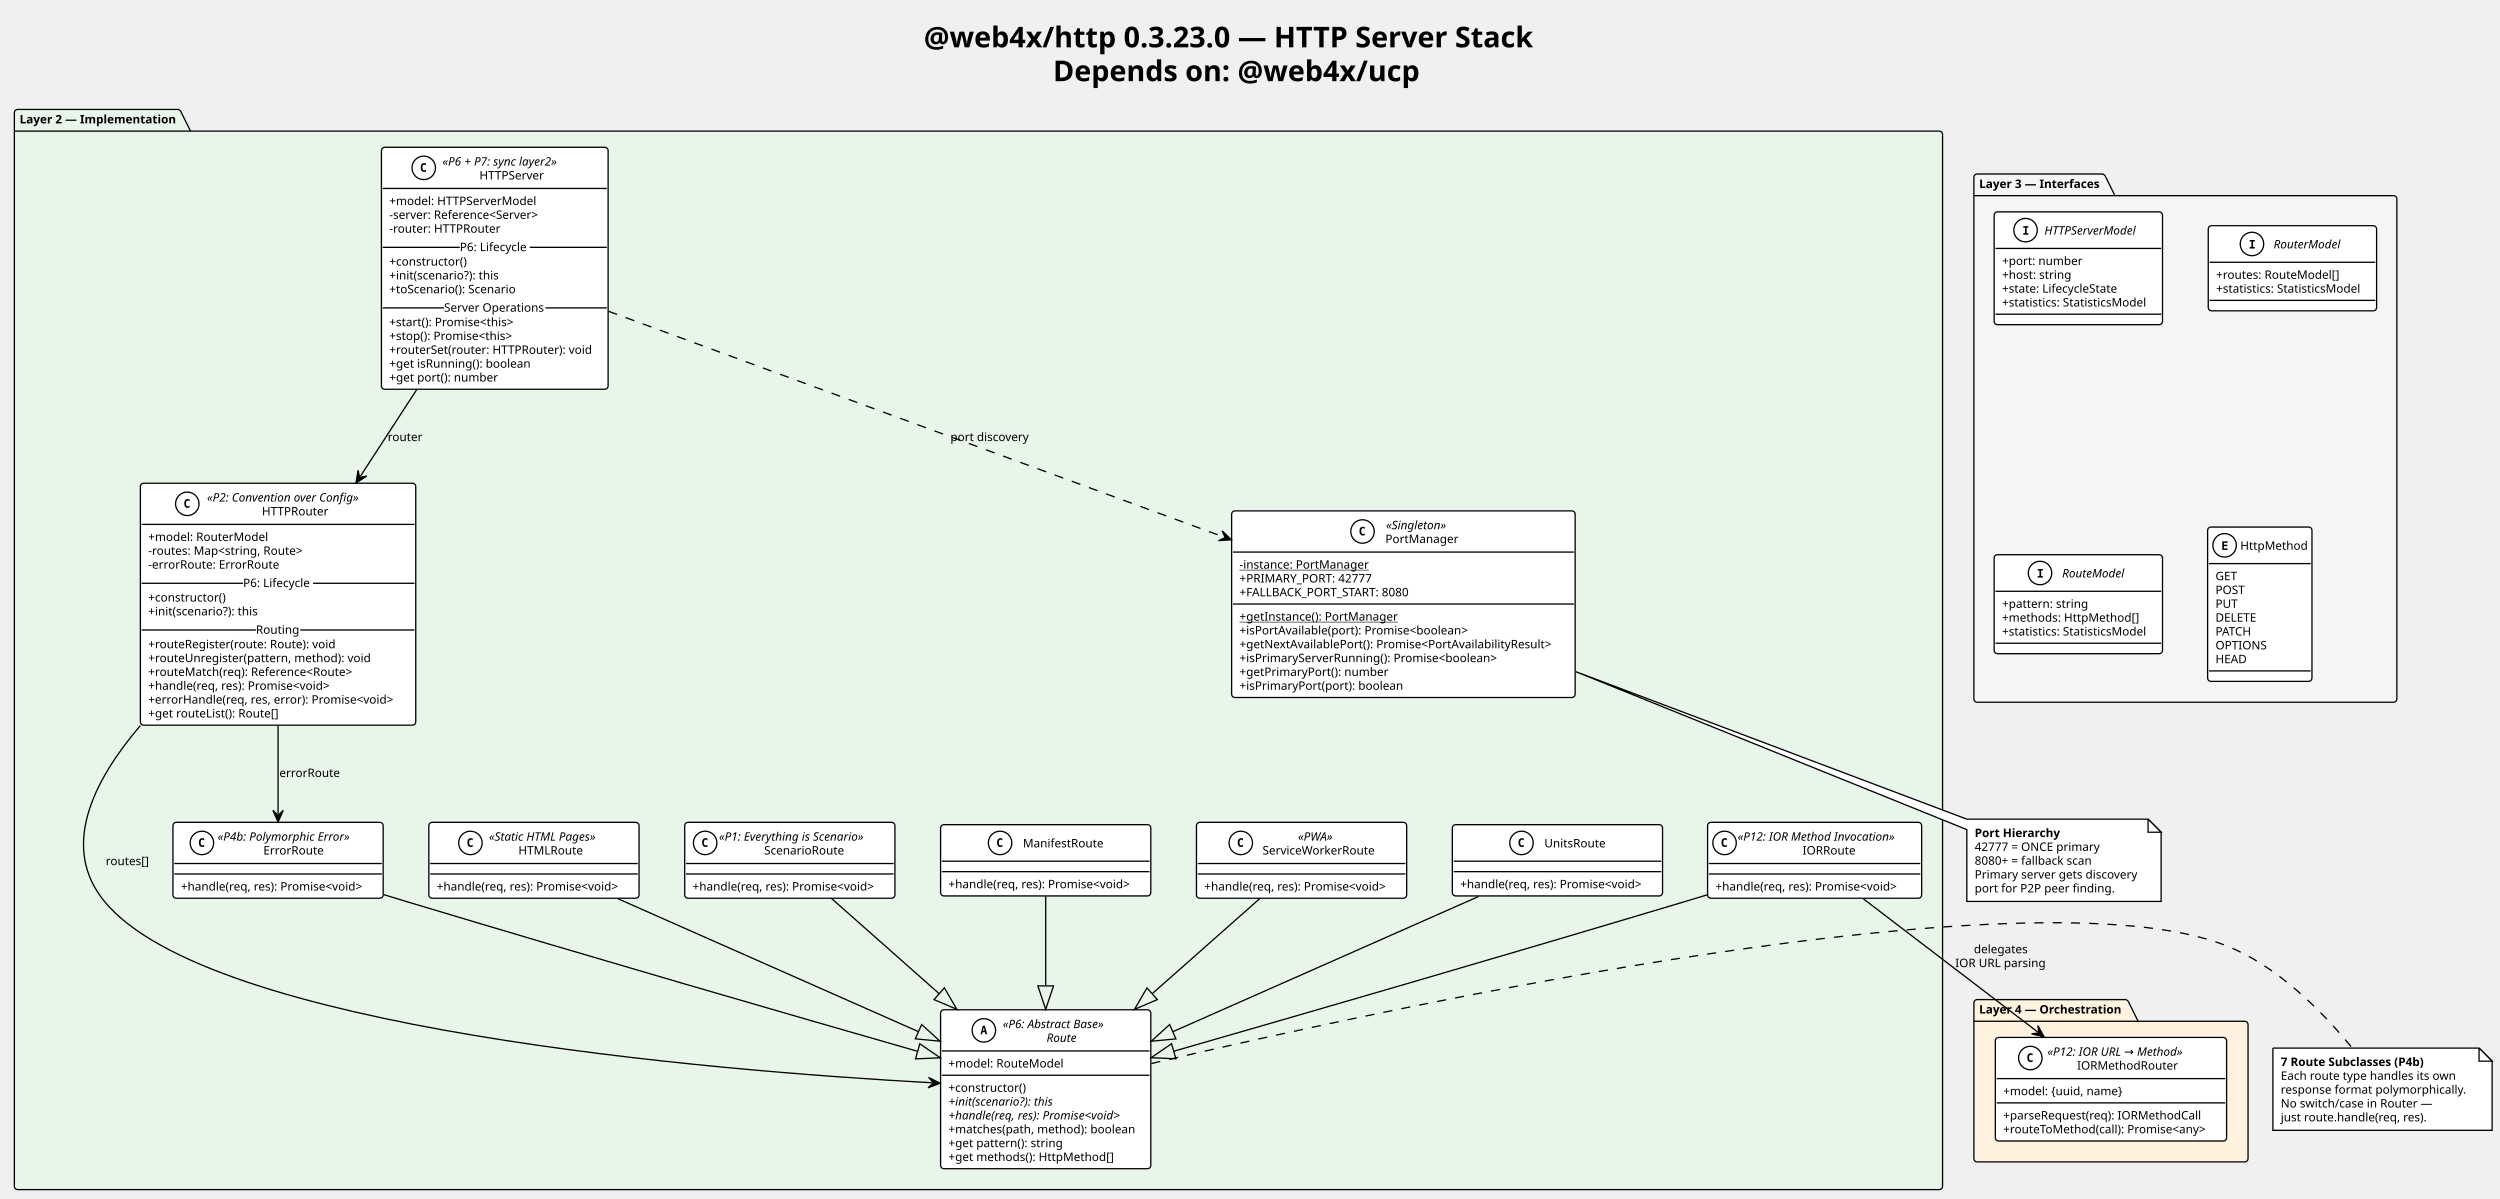
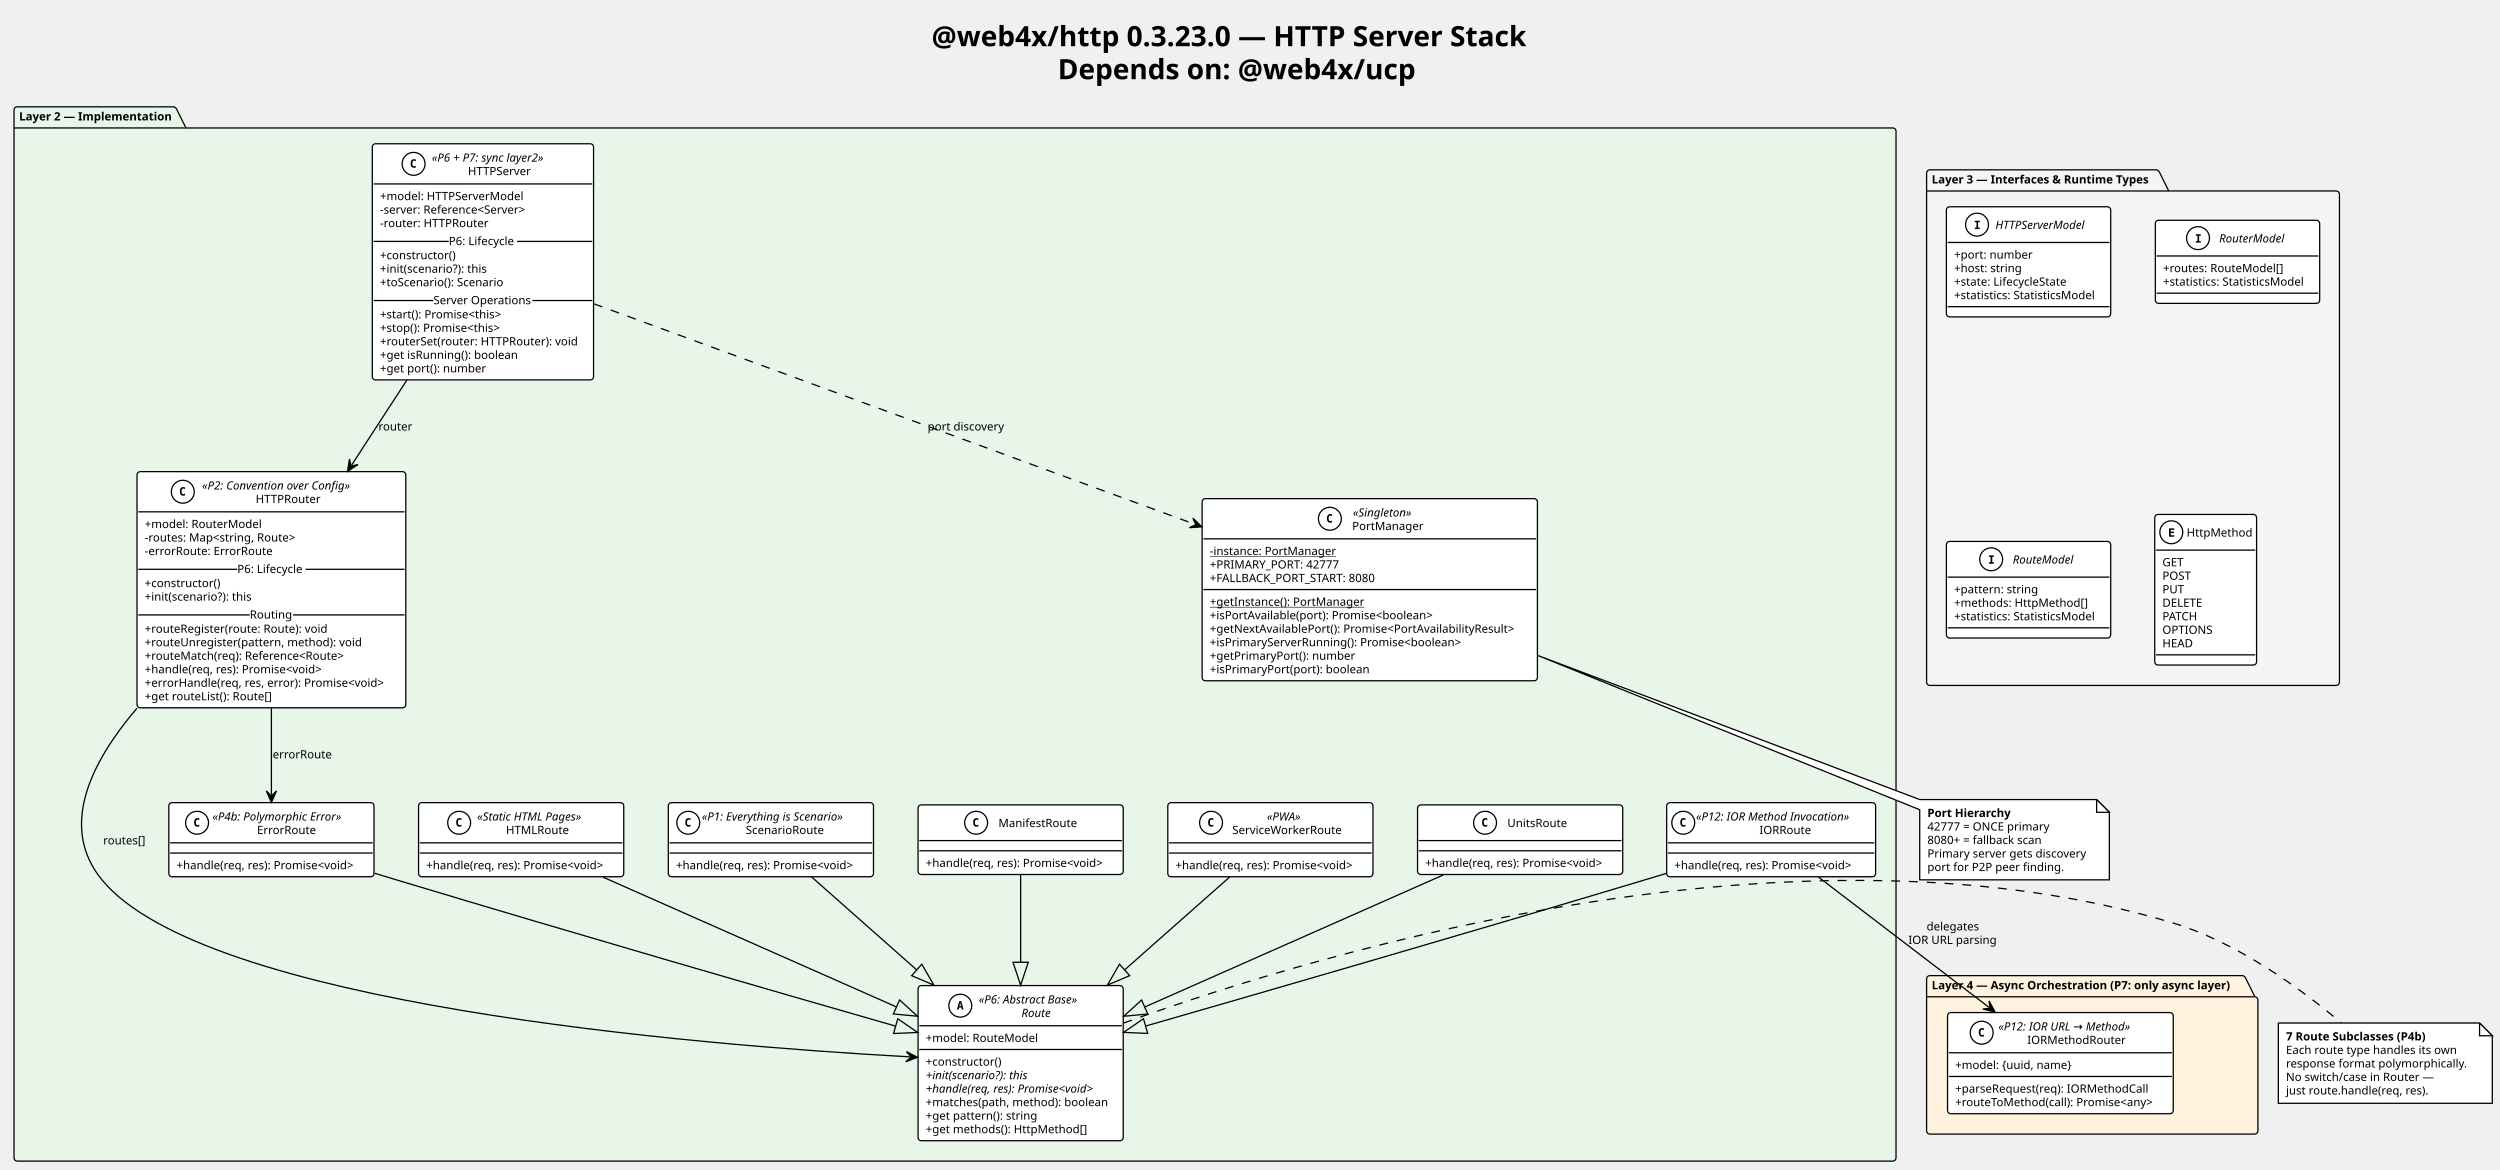
- <svg xmlns="http://www.w3.org/2000/svg" contentStyleType="text/css" data-diagram-type="CLASS" height="918px" preserveAspectRatio="none" style="width:1915px;height:918px;background:#FFFFFF;" version="1.1" viewBox="0 0 1915 918" width="1915px" zoomAndPan="magnify">
+ <svg xmlns="http://www.w3.org/2000/svg" contentStyleType="text/css" data-diagram-type="CLASS" height="918px" preserveAspectRatio="none" style="width:1962px;height:918px;background:#FFFFFF;" version="1.1" viewBox="0 0 1962 918" width="1962px" zoomAndPan="magnify">
  <defs />
  <g>
    <g class="title" data-source-line="7">
-       <text fill="#000000" font-family="'Segoe UI'" font-size="22" font-weight="bold" lengthAdjust="spacing" textLength="491.734" x="707.61" y="36.27">@web4x/http 0.3.23.0 — HTTP Server Stack</text>
-       <text fill="#000000" font-family="'Segoe UI'" font-size="22" font-weight="bold" lengthAdjust="spacing" textLength="293.724" x="806.615" y="62.18">Depends on: @web4x/ucp</text>
+       <text fill="#000000" font-family="'Segoe UI'" font-size="22" font-weight="bold" lengthAdjust="spacing" textLength="491.734" x="731.11" y="36.27">@web4x/http 0.3.23.0 — HTTP Server Stack</text>
+       <text fill="#000000" font-family="'Segoe UI'" font-size="22" font-weight="bold" lengthAdjust="spacing" textLength="293.724" x="830.115" y="62.18">Depends on: @web4x/ucp</text>
    </g>
    <g class="cluster" data-qualified-name="L3" data-source-line="9" id="ent0002">
-       <path d="M1514.5,133.29 L1610.554,133.29 A3.75,3.75 0 0 1 1613.054,135.79 L1620.054,149.89 L1833.5,149.89 A2.5,2.5 0 0 1 1836,152.39 L1836,535.42 A2.5,2.5 0 0 1 1833.5,537.92 L1514.5,537.92 A2.5,2.5 0 0 1 1512,535.42 L1512,135.79 A2.5,2.5 0 0 1 1514.5,133.29" fill="#F5F5F5" style="stroke:#000000;stroke-width:1;" />
-       <line style="stroke:#000000;stroke-width:1;" x1="1512" x2="1620.054" y1="149.89" y2="149.89" />
-       <text fill="#000000" font-family="'Segoe UI'" font-size="9" font-weight="bold" lengthAdjust="spacing" textLength="95.054" x="1516" y="143.992">Layer 3 — Interfaces</text>
+       <path d="M1514.5,133.29 L1692.543,133.29 A3.75,3.75 0 0 1 1695.043,135.79 L1702.043,149.89 L1833.5,149.89 A2.5,2.5 0 0 1 1836,152.39 L1836,535.42 A2.5,2.5 0 0 1 1833.5,537.92 L1514.5,537.92 A2.5,2.5 0 0 1 1512,535.42 L1512,135.79 A2.5,2.5 0 0 1 1514.5,133.29" fill="#F5F5F5" style="stroke:#000000;stroke-width:1;" />
+       <line style="stroke:#000000;stroke-width:1;" x1="1512" x2="1702.043" y1="149.89" y2="149.89" />
+       <text fill="#000000" font-family="'Segoe UI'" font-size="9" font-weight="bold" lengthAdjust="spacing" textLength="177.042" x="1516" y="143.992">Layer 3 — Interfaces &amp; Runtime Types</text>
    </g>
    <g class="cluster" data-qualified-name="L2" data-source-line="39" id="ent0007">
      <path d="M13.5,83.82 L136.431,83.82 A3.75,3.75 0 0 1 138.931,86.32 L145.931,100.42 L1485.5,100.42 A2.5,2.5 0 0 1 1488,102.92 L1488,908.72 A2.5,2.5 0 0 1 1485.5,911.22 L13.5,911.22 A2.5,2.5 0 0 1 11,908.72 L11,86.32 A2.5,2.5 0 0 1 13.5,83.82" fill="#E8F5E9" style="stroke:#000000;stroke-width:1;" />
      <line style="stroke:#000000;stroke-width:1;" x1="11" x2="145.931" y1="100.42" y2="100.42" />
      <text fill="#000000" font-family="'Segoe UI'" font-size="9" font-weight="bold" lengthAdjust="spacing" textLength="121.931" x="15" y="94.522">Layer 2 — Implementation</text>
    </g>
    <g class="cluster" data-qualified-name="L4" data-source-line="137" id="ent0030">
-       <path d="M1514.5,765.68 L1628.299,765.68 A3.75,3.75 0 0 1 1630.799,768.18 L1637.799,782.28 L1719.5,782.28 A2.5,2.5 0 0 1 1722,784.78 L1722,887.52 A2.5,2.5 0 0 1 1719.5,890.02 L1514.5,890.02 A2.5,2.5 0 0 1 1512,887.52 L1512,768.18 A2.5,2.5 0 0 1 1514.5,765.68" fill="#FFF3E0" style="stroke:#000000;stroke-width:1;" />
-       <line style="stroke:#000000;stroke-width:1;" x1="1512" x2="1637.799" y1="782.28" y2="782.28" />
-       <text fill="#000000" font-family="'Segoe UI'" font-size="9" font-weight="bold" lengthAdjust="spacing" textLength="112.799" x="1516" y="776.381">Layer 4 — Orchestration</text>
+       <path d="M1514.5,765.68 L1760.135,765.68 A3.75,3.75 0 0 1 1762.635,768.18 L1769.635,782.28 L1769.5,782.28 A2.5,2.5 0 0 1 1772,784.78 L1772,887.52 A2.5,2.5 0 0 1 1769.5,890.02 L1514.5,890.02 A2.5,2.5 0 0 1 1512,887.52 L1512,768.18 A2.5,2.5 0 0 1 1514.5,765.68" fill="#FFF3E0" style="stroke:#000000;stroke-width:1;" />
+       <line style="stroke:#000000;stroke-width:1;" x1="1512" x2="1769.635" y1="782.28" y2="782.28" />
+       <text fill="#000000" font-family="'Segoe UI'" font-size="9" font-weight="bold" lengthAdjust="spacing" textLength="244.635" x="1516" y="776.381">Layer 4 — Async Orchestration (P7: only async layer)</text>
    </g>
    <g class="entity" data-qualified-name="L3.IHSM" data-source-line="10" id="ent0003">
      <rect fill="#FFFFFF" height="86.398" rx="2.5" ry="2.5" style="stroke:#000000;stroke-width:1;" width="128.96" x="1527.52" y="162.29" />
      <ellipse cx="1551.559" cy="176.29" fill="#FFFFFF" rx="9" ry="9" style="stroke:#000000;stroke-width:1;" />
      <path d="M1549.815,174.372 L1549.815,173.229 L1553.721,173.229 L1553.721,174.372 L1552.416,174.372 L1552.416,178.648 L1553.721,178.648 L1553.721,179.79 L1549.815,179.79 L1549.815,178.648 L1551.12,178.648 L1551.12,174.372 Z " fill="#000000" />
      <text fill="#000000" font-family="'Segoe UI'" font-size="9" font-style="italic" lengthAdjust="spacing" textLength="76.43" x="1566.012" y="179.692">HTTPServerModel</text>
      <line style="stroke:#000000;stroke-width:1;" x1="1528.52" x2="1655.48" y1="190.29" y2="190.29" />
      <text fill="#000000" font-family="'Segoe UI'" font-size="9" lengthAdjust="spacing" textLength="65.026" x="1533.52" y="202.992">+port: number</text>
      <text fill="#000000" font-family="'Segoe UI'" font-size="9" lengthAdjust="spacing" textLength="57.353" x="1533.52" y="213.591">+host: string</text>
      <text fill="#000000" font-family="'Segoe UI'" font-size="9" lengthAdjust="spacing" textLength="92.98" x="1533.52" y="224.191">+state: LifecycleState</text>
      <text fill="#000000" font-family="'Segoe UI'" font-size="9" lengthAdjust="spacing" textLength="116.96" x="1533.52" y="234.79">+statistics: StatisticsModel</text>
      <line style="stroke:#000000;stroke-width:1;" x1="1528.52" x2="1655.48" y1="240.689" y2="240.689" />
    </g>
    <g class="entity" data-qualified-name="L3.IRM" data-source-line="17" id="ent0004">
      <rect fill="#FFFFFF" height="65.199" rx="2.5" ry="2.5" style="stroke:#000000;stroke-width:1;" width="128.96" x="1691.52" y="172.89" />
      <ellipse cx="1725.009" cy="186.89" fill="#FFFFFF" rx="9" ry="9" style="stroke:#000000;stroke-width:1;" />
      <path d="M1723.265,184.972 L1723.265,183.829 L1727.172,183.829 L1727.172,184.972 L1725.867,184.972 L1725.867,189.248 L1727.172,189.248 L1727.172,190.39 L1723.265,190.39 L1723.265,189.248 L1724.571,189.248 L1724.571,184.972 Z " fill="#000000" />
      <text fill="#000000" font-family="'Segoe UI'" font-size="9" font-style="italic" lengthAdjust="spacing" textLength="55.428" x="1741.563" y="190.292">RouterModel</text>
      <line style="stroke:#000000;stroke-width:1;" x1="1692.52" x2="1819.48" y1="200.89" y2="200.89" />
      <text fill="#000000" font-family="'Segoe UI'" font-size="9" lengthAdjust="spacing" textLength="98.213" x="1697.52" y="213.591">+routes: RouteModel[]</text>
      <text fill="#000000" font-family="'Segoe UI'" font-size="9" lengthAdjust="spacing" textLength="116.96" x="1697.52" y="224.191">+statistics: StatisticsModel</text>
      <line style="stroke:#000000;stroke-width:1;" x1="1692.52" x2="1819.48" y1="230.089" y2="230.089" />
    </g>
    <g class="entity" data-qualified-name="L3.IRoM" data-source-line="22" id="ent0005">
      <rect fill="#FFFFFF" height="75.799" rx="2.5" ry="2.5" style="stroke:#000000;stroke-width:1;" width="128.96" x="1527.52" y="424.92" />
      <ellipse cx="1562.667" cy="438.92" fill="#FFFFFF" rx="9" ry="9" style="stroke:#000000;stroke-width:1;" />
      <path d="M1560.922,437.002 L1560.922,435.859 L1564.829,435.859 L1564.829,437.002 L1563.524,437.002 L1563.524,441.278 L1564.829,441.278 L1564.829,442.42 L1560.922,442.42 L1560.922,441.278 L1562.228,441.278 L1562.228,437.002 Z " fill="#000000" />
      <text fill="#000000" font-family="'Segoe UI'" font-size="9" font-style="italic" lengthAdjust="spacing" textLength="51.746" x="1579.588" y="442.322">RouteModel</text>
      <line style="stroke:#000000;stroke-width:1;" x1="1528.52" x2="1655.48" y1="452.92" y2="452.92" />
      <text fill="#000000" font-family="'Segoe UI'" font-size="9" lengthAdjust="spacing" textLength="69.935" x="1533.52" y="465.622">+pattern: string</text>
      <text fill="#000000" font-family="'Segoe UI'" font-size="9" lengthAdjust="spacing" textLength="108.773" x="1533.52" y="476.221">+methods: HttpMethod[]</text>
      <text fill="#000000" font-family="'Segoe UI'" font-size="9" lengthAdjust="spacing" textLength="116.96" x="1533.52" y="486.821">+statistics: StatisticsModel</text>
      <line style="stroke:#000000;stroke-width:1;" x1="1528.52" x2="1655.48" y1="492.719" y2="492.719" />
    </g>
    <g class="entity" data-qualified-name="L3.HM" data-source-line="28" id="ent0006">
      <rect fill="#FFFFFF" height="118.197" rx="2.5" ry="2.5" style="stroke:#000000;stroke-width:1;" width="79.921" x="1691.04" y="403.72" />
      <ellipse cx="1704.04" cy="417.72" fill="#FFFFFF" rx="9" ry="9" style="stroke:#000000;stroke-width:1;" />
      <path d="M1706.365,421.22 L1702.278,421.22 L1702.278,414.659 L1706.365,414.659 L1706.365,415.802 L1703.575,415.802 L1703.575,417.217 L1706.101,417.217 L1706.101,418.36 L1703.575,418.36 L1703.575,420.078 L1706.365,420.078 Z " fill="#000000" />
      <text fill="#000000" font-family="'Segoe UI'" font-size="9" lengthAdjust="spacing" textLength="51.921" x="1716.04" y="421.122">HttpMethod</text>
      <line style="stroke:#000000;stroke-width:1;" x1="1692.04" x2="1769.961" y1="431.72" y2="431.72" />
      <text fill="#000000" font-family="'Segoe UI'" font-size="9" lengthAdjust="spacing" textLength="17.073" x="1697.04" y="444.421">GET</text>
      <text fill="#000000" font-family="'Segoe UI'" font-size="9" lengthAdjust="spacing" textLength="22.504" x="1697.04" y="455.021">POST</text>
      <text fill="#000000" font-family="'Segoe UI'" font-size="9" lengthAdjust="spacing" textLength="16.901" x="1697.04" y="465.621">PUT</text>
      <text fill="#000000" font-family="'Segoe UI'" font-size="9" lengthAdjust="spacing" textLength="31.865" x="1697.04" y="476.22">DELETE</text>
      <text fill="#000000" font-family="'Segoe UI'" font-size="9" lengthAdjust="spacing" textLength="29.716" x="1697.04" y="486.82">PATCH</text>
      <text fill="#000000" font-family="'Segoe UI'" font-size="9" lengthAdjust="spacing" textLength="38.738" x="1697.04" y="497.42">OPTIONS</text>
      <text fill="#000000" font-family="'Segoe UI'" font-size="9" lengthAdjust="spacing" textLength="24.442" x="1697.04" y="508.019">HEAD</text>
      <line style="stroke:#000000;stroke-width:1;" x1="1692.04" x2="1769.961" y1="513.918" y2="513.918" />
    </g>
    <g class="entity" data-qualified-name="L2.HS" data-source-line="41" id="ent0008">
      <rect fill="#FFFFFF" height="185.333" rx="2.5" ry="2.5" style="stroke:#000000;stroke-width:1;" width="173.635" x="292.18" y="112.82" />
      <ellipse cx="324.584" cy="128.589" fill="#FFFFFF" rx="9" ry="9" style="stroke:#000000;stroke-width:1;" />
      <path d="M326.335,131.4 Q326.027,131.558 325.689,131.637 Q325.35,131.717 324.977,131.717 Q323.65,131.717 322.951,130.842 Q322.252,129.968 322.252,128.315 Q322.252,126.658 322.951,125.784 Q323.65,124.909 324.977,124.909 Q325.35,124.909 325.693,124.989 Q326.036,125.068 326.335,125.226 L326.335,126.667 Q326.001,126.36 325.687,126.217 Q325.372,126.074 325.038,126.074 Q324.327,126.074 323.964,126.639 Q323.601,127.203 323.601,128.315 Q323.601,129.423 323.964,129.987 Q324.327,130.552 325.038,130.552 Q325.372,130.552 325.687,130.409 Q326.001,130.266 326.335,129.959 Z " fill="#000000" />
      <text fill="#000000" font-family="Verdana" font-size="9" font-style="italic" lengthAdjust="spacing" textLength="106.515" x="338.896" y="126.869">«P6 + P7: sync layer2»</text>
      <text fill="#000000" font-family="'Segoe UI'" font-size="9" lengthAdjust="spacing" textLength="49.869" x="367.219" y="137.459">HTTPServer</text>
      <line style="stroke:#000000;stroke-width:1;" x1="293.18" x2="464.815" y1="144.358" y2="144.358" />
      <text fill="#000000" font-family="'Segoe UI'" font-size="9" lengthAdjust="spacing" textLength="116.49" x="298.18" y="157.059">+model: HTTPServerModel</text>
      <text fill="#000000" font-family="'Segoe UI'" font-size="9" lengthAdjust="spacing" textLength="121.685" x="298.18" y="167.659">-server: Reference&lt;Server&gt;</text>
      <text fill="#000000" font-family="'Segoe UI'" font-size="9" lengthAdjust="spacing" textLength="89.6" x="298.18" y="178.258">-router: HTTPRouter</text>
      <text fill="#000000" font-family="'Segoe UI'" font-size="9" lengthAdjust="spacing" textLength="63.141" x="298.18" y="203.458">+constructor()</text>
      <text fill="#000000" font-family="'Segoe UI'" font-size="9" lengthAdjust="spacing" textLength="89.376" x="298.18" y="214.057">+init(scenario?): this</text>
      <text fill="#000000" font-family="'Segoe UI'" font-size="9" lengthAdjust="spacing" textLength="101.276" x="298.18" y="224.657">+toScenario(): Scenario</text>
      <line style="stroke:#000000;stroke-width:1;" x1="293.18" x2="352.187" y1="189.457" y2="189.457" />
      <text fill="#000000" font-family="'Segoe UI'" font-size="9" lengthAdjust="spacing" textLength="53.622" x="352.187" y="192.358">P6: Lifecycle</text>
      <line style="stroke:#000000;stroke-width:1;" x1="405.809" x2="464.815" y1="189.457" y2="189.457" />
      <text fill="#000000" font-family="'Segoe UI'" font-size="9" lengthAdjust="spacing" textLength="103.918" x="298.18" y="249.856">+start(): Promise&lt;this&gt;</text>
      <text fill="#000000" font-family="'Segoe UI'" font-size="9" lengthAdjust="spacing" textLength="103.091" x="298.18" y="260.456">+stop(): Promise&lt;this&gt;</text>
      <text fill="#000000" font-family="'Segoe UI'" font-size="9" lengthAdjust="spacing" textLength="161.635" x="298.18" y="271.055">+routerSet(router: HTTPRouter): void</text>
      <text fill="#000000" font-family="'Segoe UI'" font-size="9" lengthAdjust="spacing" textLength="113.871" x="298.18" y="281.655">+get isRunning(): boolean</text>
      <text fill="#000000" font-family="'Segoe UI'" font-size="9" lengthAdjust="spacing" textLength="87.719" x="298.18" y="292.254">+get port(): number</text>
      <line style="stroke:#000000;stroke-width:1;" x1="293.18" x2="340.128" y1="235.855" y2="235.855" />
      <text fill="#000000" font-family="'Segoe UI'" font-size="9" lengthAdjust="spacing" textLength="77.739" x="340.128" y="238.756">Server Operations</text>
      <line style="stroke:#000000;stroke-width:1;" x1="417.867" x2="464.815" y1="235.855" y2="235.855" />
    </g>
    <g class="entity" data-qualified-name="L2.HR" data-source-line="57" id="ent0009">
      <rect fill="#FFFFFF" height="185.333" rx="2.5" ry="2.5" style="stroke:#000000;stroke-width:1;" width="210.923" x="107.54" y="370.15" />
      <ellipse cx="143.468" cy="385.919" fill="#FFFFFF" rx="9" ry="9" style="stroke:#000000;stroke-width:1;" />
      <path d="M145.219,388.73 Q144.911,388.888 144.573,388.967 Q144.234,389.047 143.861,389.047 Q142.534,389.047 141.835,388.172 Q141.136,387.298 141.136,385.645 Q141.136,383.988 141.835,383.114 Q142.534,382.239 143.861,382.239 Q144.234,382.239 144.577,382.318 Q144.92,382.398 145.219,382.556 L145.219,383.997 Q144.885,383.69 144.571,383.547 Q144.256,383.404 143.922,383.404 Q143.21,383.404 142.848,383.969 Q142.485,384.533 142.485,385.645 Q142.485,386.753 142.848,387.317 Q143.21,387.882 143.922,387.882 Q144.256,387.882 144.571,387.739 Q144.885,387.596 145.219,387.289 Z " fill="#000000" />
      <text fill="#000000" font-family="Verdana" font-size="9" font-style="italic" lengthAdjust="spacing" textLength="135.971" x="158.563" y="384.199">«P2: Convention over Config»</text>
      <text fill="#000000" font-family="'Segoe UI'" font-size="9" lengthAdjust="spacing" textLength="51.838" x="200.63" y="394.789">HTTPRouter</text>
      <line style="stroke:#000000;stroke-width:1;" x1="108.54" x2="317.463" y1="401.688" y2="401.688" />
      <text fill="#000000" font-family="'Segoe UI'" font-size="9" lengthAdjust="spacing" textLength="95.489" x="113.54" y="414.389">+model: RouterModel</text>
      <text fill="#000000" font-family="'Segoe UI'" font-size="9" lengthAdjust="spacing" textLength="127.679" x="113.54" y="424.989">-routes: Map&lt;string, Route&gt;</text>
      <text fill="#000000" font-family="'Segoe UI'" font-size="9" lengthAdjust="spacing" textLength="104.317" x="113.54" y="435.588">-errorRoute: ErrorRoute</text>
      <text fill="#000000" font-family="'Segoe UI'" font-size="9" lengthAdjust="spacing" textLength="63.141" x="113.54" y="460.788">+constructor()</text>
      <text fill="#000000" font-family="'Segoe UI'" font-size="9" lengthAdjust="spacing" textLength="89.376" x="113.54" y="471.387">+init(scenario?): this</text>
      <line style="stroke:#000000;stroke-width:1;" x1="108.54" x2="186.19" y1="446.786" y2="446.786" />
      <text fill="#000000" font-family="'Segoe UI'" font-size="9" lengthAdjust="spacing" textLength="53.622" x="186.19" y="449.688">P6: Lifecycle</text>
      <line style="stroke:#000000;stroke-width:1;" x1="239.812" x2="317.463" y1="446.786" y2="446.786" />
      <text fill="#000000" font-family="'Segoe UI'" font-size="9" lengthAdjust="spacing" textLength="149.959" x="113.54" y="496.586">+routeRegister(route: Route): void</text>
      <text fill="#000000" font-family="'Segoe UI'" font-size="9" lengthAdjust="spacing" textLength="176.621" x="113.54" y="507.186">+routeUnregister(pattern, method): void</text>
      <text fill="#000000" font-family="'Segoe UI'" font-size="9" lengthAdjust="spacing" textLength="164.953" x="113.54" y="517.786">+routeMatch(req): Reference&lt;Route&gt;</text>
      <text fill="#000000" font-family="'Segoe UI'" font-size="9" lengthAdjust="spacing" textLength="149.019" x="113.54" y="528.385">+handle(req, res): Promise&lt;void&gt;</text>
      <text fill="#000000" font-family="'Segoe UI'" font-size="9" lengthAdjust="spacing" textLength="198.923" x="113.54" y="538.985">+errorHandle(req, res, error): Promise&lt;void&gt;</text>
      <text fill="#000000" font-family="'Segoe UI'" font-size="9" lengthAdjust="spacing" textLength="105.113" x="113.54" y="549.584">+get routeList(): Route[]</text>
      <line style="stroke:#000000;stroke-width:1;" x1="108.54" x2="196.017" y1="482.585" y2="482.585" />
      <text fill="#000000" font-family="'Segoe UI'" font-size="9" lengthAdjust="spacing" textLength="33.97" x="196.017" y="485.487">Routing</text>
      <line style="stroke:#000000;stroke-width:1;" x1="229.986" x2="317.463" y1="482.585" y2="482.585" />
    </g>
    <g class="entity" data-qualified-name="L2.R" data-source-line="73" id="ent0010">
      <rect fill="#FFFFFF" height="121.735" rx="2.5" ry="2.5" style="stroke:#000000;stroke-width:1;" width="161.019" x="720.49" y="773.49" />
      <ellipse cx="753.632" cy="789.259" fill="#FFFFFF" rx="9" ry="9" style="stroke:#000000;stroke-width:1;" />
      <path d="M753.589,786.885 L752.978,789.57 L754.204,789.57 Z M752.798,785.698 L754.384,785.698 L756.155,792.259 L754.859,792.259 L754.455,790.638 L752.719,790.638 L752.323,792.259 L751.027,792.259 Z " fill="#000000" />
      <text fill="#000000" font-family="Verdana" font-size="9" font-style="italic" lengthAdjust="spacing" textLength="92.259" x="768.108" y="787.539">«P6: Abstract Base»</text>
      <text fill="#000000" font-family="'Segoe UI'" font-size="9" font-style="italic" lengthAdjust="spacing" textLength="25.185" x="801.645" y="798.13">Route</text>
      <line style="stroke:#000000;stroke-width:1;" x1="721.49" x2="880.509" y1="805.028" y2="805.028" />
      <text fill="#000000" font-family="'Segoe UI'" font-size="9" lengthAdjust="spacing" textLength="91.806" x="726.49" y="817.729">+model: RouteModel</text>
      <line style="stroke:#000000;stroke-width:1;" x1="721.49" x2="880.509" y1="823.628" y2="823.628" />
      <text fill="#000000" font-family="'Segoe UI'" font-size="9" lengthAdjust="spacing" textLength="63.141" x="726.49" y="836.329">+constructor()</text>
      <text fill="#000000" font-family="'Segoe UI'" font-size="9" font-style="italic" lengthAdjust="spacing" textLength="89.376" x="726.49" y="846.928">+init(scenario?): this</text>
      <text fill="#000000" font-family="'Segoe UI'" font-size="9" font-style="italic" lengthAdjust="spacing" textLength="149.019" x="726.49" y="857.528">+handle(req, res): Promise&lt;void&gt;</text>
      <text fill="#000000" font-family="'Segoe UI'" font-size="9" lengthAdjust="spacing" textLength="148.975" x="726.49" y="868.128">+matches(path, method): boolean</text>
      <text fill="#000000" font-family="'Segoe UI'" font-size="9" lengthAdjust="spacing" textLength="92.628" x="726.49" y="878.727">+get pattern(): string</text>
      <text fill="#000000" font-family="'Segoe UI'" font-size="9" lengthAdjust="spacing" textLength="131.467" x="726.49" y="889.327">+get methods(): HttpMethod[]</text>
    </g>
    <g class="entity" data-qualified-name="L2.ER" data-source-line="83" id="ent0011">
      <rect fill="#FFFFFF" height="58.137" rx="2.5" ry="2.5" style="stroke:#000000;stroke-width:1;" width="161.019" x="132.49" y="629.92" />
      <ellipse cx="154.657" cy="645.689" fill="#FFFFFF" rx="9" ry="9" style="stroke:#000000;stroke-width:1;" />
      <path d="M156.407,648.5 Q156.099,648.658 155.761,648.737 Q155.423,648.817 155.049,648.817 Q153.722,648.817 153.023,647.942 Q152.325,647.067 152.325,645.415 Q152.325,643.758 153.023,642.884 Q153.722,642.009 155.049,642.009 Q155.423,642.009 155.765,642.088 Q156.108,642.168 156.407,642.326 L156.407,643.767 Q156.073,643.46 155.759,643.317 Q155.445,643.174 155.111,643.174 Q154.399,643.174 154.036,643.739 Q153.674,644.303 153.674,645.415 Q153.674,646.523 154.036,647.087 Q154.399,647.652 155.111,647.652 Q155.445,647.652 155.759,647.509 Q156.073,647.366 156.407,647.059 Z " fill="#000000" />
      <text fill="#000000" font-family="Verdana" font-size="9" font-style="italic" lengthAdjust="spacing" textLength="116.648" x="166.694" y="643.969">«P4b: Polymorphic Error»</text>
      <text fill="#000000" font-family="'Segoe UI'" font-size="9" lengthAdjust="spacing" textLength="46.639" x="201.698" y="654.559">ErrorRoute</text>
      <line style="stroke:#000000;stroke-width:1;" x1="133.49" x2="292.509" y1="661.458" y2="661.458" />
      <line style="stroke:#000000;stroke-width:1;" x1="133.49" x2="292.509" y1="669.458" y2="669.458" />
      <text fill="#000000" font-family="'Segoe UI'" font-size="9" lengthAdjust="spacing" textLength="149.019" x="138.49" y="682.159">+handle(req, res): Promise&lt;void&gt;</text>
    </g>
    <g class="entity" data-qualified-name="L2.HtR" data-source-line="87" id="ent0012">
      <rect fill="#FFFFFF" height="58.137" rx="2.5" ry="2.5" style="stroke:#000000;stroke-width:1;" width="161.019" x="328.49" y="629.92" />
      <ellipse cx="360.344" cy="645.689" fill="#FFFFFF" rx="9" ry="9" style="stroke:#000000;stroke-width:1;" />
      <path d="M362.095,648.5 Q361.787,648.658 361.449,648.737 Q361.111,648.817 360.737,648.817 Q359.41,648.817 358.711,647.942 Q358.012,647.067 358.012,645.415 Q358.012,643.758 358.711,642.884 Q359.41,642.009 360.737,642.009 Q361.111,642.009 361.453,642.088 Q361.796,642.168 362.095,642.326 L362.095,643.767 Q361.761,643.46 361.447,643.317 Q361.133,643.174 360.799,643.174 Q360.087,643.174 359.724,643.739 Q359.362,644.303 359.362,645.415 Q359.362,646.523 359.724,647.087 Q360.087,647.652 360.799,647.652 Q361.133,647.652 361.447,647.509 Q361.761,647.366 362.095,647.059 Z " fill="#000000" />
      <text fill="#000000" font-family="Verdana" font-size="9" font-style="italic" lengthAdjust="spacing" textLength="95.12" x="374.534" y="643.969">«Static HTML Pages»</text>
      <text fill="#000000" font-family="'Segoe UI'" font-size="9" lengthAdjust="spacing" textLength="50.041" x="397.074" y="654.559">HTMLRoute</text>
      <line style="stroke:#000000;stroke-width:1;" x1="329.49" x2="488.509" y1="661.458" y2="661.458" />
      <line style="stroke:#000000;stroke-width:1;" x1="329.49" x2="488.509" y1="669.458" y2="669.458" />
      <text fill="#000000" font-family="'Segoe UI'" font-size="9" lengthAdjust="spacing" textLength="149.019" x="334.49" y="682.159">+handle(req, res): Promise&lt;void&gt;</text>
    </g>
    <g class="entity" data-qualified-name="L2.IR" data-source-line="91" id="ent0013">
      <rect fill="#FFFFFF" height="58.137" rx="2.5" ry="2.5" style="stroke:#000000;stroke-width:1;" width="163.97" x="1308.01" y="629.92" />
      <ellipse cx="1321.01" cy="645.689" fill="#FFFFFF" rx="9" ry="9" style="stroke:#000000;stroke-width:1;" />
      <path d="M1322.761,648.5 Q1322.453,648.658 1322.114,648.737 Q1321.776,648.817 1321.403,648.817 Q1320.075,648.817 1319.377,647.942 Q1318.678,647.067 1318.678,645.415 Q1318.678,643.758 1319.377,642.884 Q1320.075,642.009 1321.403,642.009 Q1321.776,642.009 1322.119,642.088 Q1322.462,642.168 1322.761,642.326 L1322.761,643.767 Q1322.427,643.46 1322.112,643.317 Q1321.798,643.174 1321.464,643.174 Q1320.752,643.174 1320.39,643.739 Q1320.027,644.303 1320.027,645.415 Q1320.027,646.523 1320.39,647.087 Q1320.752,647.652 1321.464,647.652 Q1321.798,647.652 1322.112,647.509 Q1322.427,647.366 1322.761,647.059 Z " fill="#000000" />
      <text fill="#000000" font-family="Verdana" font-size="9" font-style="italic" lengthAdjust="spacing" textLength="139.97" x="1331.01" y="643.969">«P12: IOR Method Invocation»</text>
      <text fill="#000000" font-family="'Segoe UI'" font-size="9" lengthAdjust="spacing" textLength="40.46" x="1380.765" y="654.559">IORRoute</text>
      <line style="stroke:#000000;stroke-width:1;" x1="1309.01" x2="1470.98" y1="661.458" y2="661.458" />
      <line style="stroke:#000000;stroke-width:1;" x1="1309.01" x2="1470.98" y1="669.458" y2="669.458" />
      <text fill="#000000" font-family="'Segoe UI'" font-size="9" lengthAdjust="spacing" textLength="149.019" x="1314.01" y="682.159">+handle(req, res): Promise&lt;void&gt;</text>
    </g>
    <g class="entity" data-qualified-name="L2.ScR" data-source-line="95" id="ent0014">
      <rect fill="#FFFFFF" height="58.137" rx="2.5" ry="2.5" style="stroke:#000000;stroke-width:1;" width="161.019" x="524.49" y="629.92" />
      <ellipse cx="540.156" cy="645.689" fill="#FFFFFF" rx="9" ry="9" style="stroke:#000000;stroke-width:1;" />
      <path d="M541.907,648.5 Q541.599,648.658 541.261,648.737 Q540.923,648.817 540.549,648.817 Q539.222,648.817 538.523,647.942 Q537.824,647.067 537.824,645.415 Q537.824,643.758 538.523,642.884 Q539.222,642.009 540.549,642.009 Q540.923,642.009 541.265,642.088 Q541.608,642.168 541.907,642.326 L541.907,643.767 Q541.573,643.46 541.259,643.317 Q540.944,643.174 540.611,643.174 Q539.899,643.174 539.536,643.739 Q539.173,644.303 539.173,645.415 Q539.173,646.523 539.536,647.087 Q539.899,647.652 540.611,647.652 Q540.944,647.652 541.259,647.509 Q541.573,647.366 541.907,647.059 Z " fill="#000000" />
      <text fill="#000000" font-family="Verdana" font-size="9" font-style="italic" lengthAdjust="spacing" textLength="131.093" x="550.749" y="643.969">«P1: Everything is Scenario»</text>
      <text fill="#000000" font-family="'Segoe UI'" font-size="9" lengthAdjust="spacing" textLength="62.024" x="585.283" y="654.559">ScenarioRoute</text>
      <line style="stroke:#000000;stroke-width:1;" x1="525.49" x2="684.509" y1="661.458" y2="661.458" />
      <line style="stroke:#000000;stroke-width:1;" x1="525.49" x2="684.509" y1="669.458" y2="669.458" />
      <text fill="#000000" font-family="'Segoe UI'" font-size="9" lengthAdjust="spacing" textLength="149.019" x="530.49" y="682.159">+handle(req, res): Promise&lt;void&gt;</text>
    </g>
    <g class="entity" data-qualified-name="L2.MR" data-source-line="99" id="ent0015">
      <rect fill="#FFFFFF" height="54.6" rx="2.5" ry="2.5" style="stroke:#000000;stroke-width:1;" width="161.019" x="720.49" y="631.69" />
      <ellipse cx="766.063" cy="645.69" fill="#FFFFFF" rx="9" ry="9" style="stroke:#000000;stroke-width:1;" />
      <path d="M767.814,648.501 Q767.506,648.66 767.168,648.739 Q766.83,648.818 766.456,648.818 Q765.129,648.818 764.43,647.943 Q763.731,647.069 763.731,645.416 Q763.731,643.76 764.43,642.885 Q765.129,642.011 766.456,642.011 Q766.83,642.011 767.172,642.09 Q767.515,642.169 767.814,642.327 L767.814,643.768 Q767.48,643.461 767.166,643.318 Q766.852,643.175 766.518,643.175 Q765.806,643.175 765.443,643.74 Q765.081,644.305 765.081,645.416 Q765.081,646.524 765.443,647.088 Q765.806,647.653 766.518,647.653 Q766.852,647.653 767.166,647.51 Q767.48,647.368 767.814,647.06 Z " fill="#000000" />
      <text fill="#000000" font-family="'Segoe UI'" font-size="9" lengthAdjust="spacing" textLength="62.372" x="783.563" y="649.092">ManifestRoute</text>
      <line style="stroke:#000000;stroke-width:1;" x1="721.49" x2="880.509" y1="659.69" y2="659.69" />
      <line style="stroke:#000000;stroke-width:1;" x1="721.49" x2="880.509" y1="667.69" y2="667.69" />
      <text fill="#000000" font-family="'Segoe UI'" font-size="9" lengthAdjust="spacing" textLength="149.019" x="726.49" y="680.391">+handle(req, res): Promise&lt;void&gt;</text>
    </g>
    <g class="entity" data-qualified-name="L2.SWR" data-source-line="103" id="ent0016">
      <rect fill="#FFFFFF" height="58.137" rx="2.5" ry="2.5" style="stroke:#000000;stroke-width:1;" width="161.019" x="916.49" y="629.92" />
      <ellipse cx="950.432" cy="645.689" fill="#FFFFFF" rx="9" ry="9" style="stroke:#000000;stroke-width:1;" />
      <path d="M952.183,648.5 Q951.875,648.658 951.537,648.737 Q951.198,648.817 950.825,648.817 Q949.498,648.817 948.799,647.942 Q948.1,647.067 948.1,645.415 Q948.1,643.758 948.799,642.884 Q949.498,642.009 950.825,642.009 Q951.198,642.009 951.541,642.088 Q951.884,642.168 952.183,642.326 L952.183,643.767 Q951.849,643.46 951.535,643.317 Q951.22,643.174 950.886,643.174 Q950.174,643.174 949.812,643.739 Q949.449,644.303 949.449,645.415 Q949.449,646.523 949.812,647.087 Q950.174,647.652 950.886,647.652 Q951.22,647.652 951.535,647.509 Q951.849,647.366 952.183,647.059 Z " fill="#000000" />
      <text fill="#000000" font-family="Verdana" font-size="9" font-style="italic" lengthAdjust="spacing" textLength="32.084" x="994.284" y="643.969">«PWA»</text>
      <text fill="#000000" font-family="'Segoe UI'" font-size="9" lengthAdjust="spacing" textLength="86.48" x="967.086" y="654.559">ServiceWorkerRoute</text>
      <line style="stroke:#000000;stroke-width:1;" x1="917.49" x2="1076.509" y1="661.458" y2="661.458" />
      <line style="stroke:#000000;stroke-width:1;" x1="917.49" x2="1076.509" y1="669.458" y2="669.458" />
      <text fill="#000000" font-family="'Segoe UI'" font-size="9" lengthAdjust="spacing" textLength="149.019" x="922.49" y="682.159">+handle(req, res): Promise&lt;void&gt;</text>
    </g>
    <g class="entity" data-qualified-name="L2.UR" data-source-line="107" id="ent0017">
      <rect fill="#FFFFFF" height="54.6" rx="2.5" ry="2.5" style="stroke:#000000;stroke-width:1;" width="161.019" x="1112.49" y="631.69" />
      <ellipse cx="1165.468" cy="645.69" fill="#FFFFFF" rx="9" ry="9" style="stroke:#000000;stroke-width:1;" />
      <path d="M1167.219,648.501 Q1166.911,648.66 1166.573,648.739 Q1166.234,648.818 1165.861,648.818 Q1164.534,648.818 1163.835,647.943 Q1163.136,647.069 1163.136,645.416 Q1163.136,643.76 1163.835,642.885 Q1164.534,642.011 1165.861,642.011 Q1166.234,642.011 1166.577,642.09 Q1166.92,642.169 1167.219,642.327 L1167.219,643.768 Q1166.885,643.461 1166.571,643.318 Q1166.256,643.175 1165.922,643.175 Q1165.21,643.175 1164.848,643.74 Q1164.485,644.305 1164.485,645.416 Q1164.485,646.524 1164.848,647.088 Q1165.21,647.653 1165.922,647.653 Q1166.256,647.653 1166.571,647.51 Q1166.885,647.368 1167.219,647.06 Z " fill="#000000" />
      <text fill="#000000" font-family="'Segoe UI'" font-size="9" lengthAdjust="spacing" textLength="47.562" x="1182.968" y="649.092">UnitsRoute</text>
      <line style="stroke:#000000;stroke-width:1;" x1="1113.49" x2="1272.509" y1="659.69" y2="659.69" />
      <line style="stroke:#000000;stroke-width:1;" x1="1113.49" x2="1272.509" y1="667.69" y2="667.69" />
      <text fill="#000000" font-family="'Segoe UI'" font-size="9" lengthAdjust="spacing" textLength="149.019" x="1118.49" y="680.391">+handle(req, res): Promise&lt;void&gt;</text>
    </g>
    <g class="entity" data-qualified-name="L2.PM" data-source-line="111" id="ent0018">
      <rect fill="#FFFFFF" height="142.934" rx="2.5" ry="2.5" style="stroke:#000000;stroke-width:1;" width="263.134" x="943.43" y="391.35" />
      <ellipse cx="1043.678" cy="407.119" fill="#FFFFFF" rx="9" ry="9" style="stroke:#000000;stroke-width:1;" />
      <path d="M1045.428,409.93 Q1045.121,410.088 1044.783,410.168 Q1044.444,410.247 1044.071,410.247 Q1042.744,410.247 1042.045,409.372 Q1041.346,408.498 1041.346,406.845 Q1041.346,405.188 1042.045,404.314 Q1042.744,403.439 1044.071,403.439 Q1044.444,403.439 1044.787,403.519 Q1045.13,403.598 1045.428,403.756 L1045.428,405.197 Q1045.095,404.89 1044.78,404.747 Q1044.466,404.604 1044.132,404.604 Q1043.42,404.604 1043.058,405.169 Q1042.695,405.733 1042.695,406.845 Q1042.695,407.953 1043.058,408.517 Q1043.42,409.082 1044.132,409.082 Q1044.466,409.082 1044.78,408.939 Q1045.095,408.796 1045.428,408.489 Z " fill="#000000" />
      <text fill="#000000" font-family="Verdana" font-size="9" font-style="italic" lengthAdjust="spacing" textLength="54.048" x="1061.723" y="405.399">«Singleton»</text>
      <text fill="#000000" font-family="'Segoe UI'" font-size="9" lengthAdjust="spacing" textLength="55.138" x="1061.178" y="415.99">PortManager</text>
      <line style="stroke:#000000;stroke-width:1;" x1="944.43" x2="1205.564" y1="422.888" y2="422.888" />
      <text fill="#000000" font-family="'Segoe UI'" font-size="9" lengthAdjust="spacing" text-decoration="underline" textLength="102.362" x="949.43" y="435.589">-instance: PortManager</text>
      <text fill="#000000" font-family="'Segoe UI'" font-size="9" lengthAdjust="spacing" textLength="107.67" x="949.43" y="446.189">+PRIMARY_PORT: 42777</text>
      <text fill="#000000" font-family="'Segoe UI'" font-size="9" lengthAdjust="spacing" textLength="140.212" x="949.43" y="456.788">+FALLBACK_PORT_START: 8080</text>
      <line style="stroke:#000000;stroke-width:1;" x1="944.43" x2="1205.564" y1="462.687" y2="462.687" />
      <text fill="#000000" font-family="'Segoe UI'" font-size="9" lengthAdjust="spacing" text-decoration="underline" textLength="124.145" x="949.43" y="475.388">+getInstance(): PortManager</text>
      <text fill="#000000" font-family="'Segoe UI'" font-size="9" lengthAdjust="spacing" textLength="184.97" x="949.43" y="485.988">+isPortAvailable(port): Promise&lt;boolean&gt;</text>
      <text fill="#000000" font-family="'Segoe UI'" font-size="9" lengthAdjust="spacing" textLength="251.134" x="949.43" y="496.587">+getNextAvailablePort(): Promise&lt;PortAvailabilityResult&gt;</text>
      <text fill="#000000" font-family="'Segoe UI'" font-size="9" lengthAdjust="spacing" textLength="206.046" x="949.43" y="507.187">+isPrimaryServerRunning(): Promise&lt;boolean&gt;</text>
      <text fill="#000000" font-family="'Segoe UI'" font-size="9" lengthAdjust="spacing" textLength="117.198" x="949.43" y="517.786">+getPrimaryPort(): number</text>
      <text fill="#000000" font-family="'Segoe UI'" font-size="9" lengthAdjust="spacing" textLength="129.595" x="949.43" y="528.386">+isPrimaryPort(port): boolean</text>
    </g>
    <g class="entity" data-qualified-name="L4.IORMR" data-source-line="138" id="ent0031">
      <rect fill="#FFFFFF" height="79.336" rx="2.5" ry="2.5" style="stroke:#000000;stroke-width:1;" width="177.151" x="1528.42" y="794.68" />
      <ellipse cx="1555.232" cy="810.449" fill="#FFFFFF" rx="9" ry="9" style="stroke:#000000;stroke-width:1;" />
      <path d="M1556.982,813.26 Q1556.675,813.418 1556.336,813.497 Q1555.998,813.577 1555.624,813.577 Q1554.297,813.577 1553.599,812.702 Q1552.9,811.827 1552.9,810.175 Q1552.9,808.518 1553.599,807.644 Q1554.297,806.769 1555.624,806.769 Q1555.998,806.769 1556.341,806.848 Q1556.684,806.928 1556.982,807.086 L1556.982,808.527 Q1556.648,808.22 1556.334,808.077 Q1556.02,807.934 1555.686,807.934 Q1554.974,807.934 1554.611,808.499 Q1554.249,809.063 1554.249,810.175 Q1554.249,811.283 1554.611,811.847 Q1554.974,812.412 1555.686,812.412 Q1556.02,812.412 1556.334,812.269 Q1556.648,812.126 1556.982,811.819 Z " fill="#000000" />
      <text fill="#000000" font-family="Verdana" font-size="9" font-style="italic" lengthAdjust="spacing" textLength="122.458" x="1568.301" y="808.729">«P12: IOR URL → Method»</text>
      <text fill="#000000" font-family="'Segoe UI'" font-size="9" lengthAdjust="spacing" textLength="77.054" x="1591.003" y="819.319">IORMethodRouter</text>
      <line style="stroke:#000000;stroke-width:1;" x1="1529.42" x2="1704.571" y1="826.218" y2="826.218" />
      <text fill="#000000" font-family="'Segoe UI'" font-size="9" lengthAdjust="spacing" textLength="95.019" x="1534.42" y="838.919">+model: {uuid, name}</text>
      <line style="stroke:#000000;stroke-width:1;" x1="1529.42" x2="1704.571" y1="844.817" y2="844.817" />
      <text fill="#000000" font-family="'Segoe UI'" font-size="9" lengthAdjust="spacing" textLength="156.494" x="1534.42" y="857.519">+parseRequest(req): IORMethodCall</text>
      <text fill="#000000" font-family="'Segoe UI'" font-size="9" lengthAdjust="spacing" textLength="165.151" x="1534.42" y="868.118">+routeToMethod(call): Promise&lt;any&gt;</text>
    </g>
    <g class="entity" data-qualified-name="GMN33" data-source-line="148" id="ent0034">
-       <path d="M1741.04,802.85 L1741.04,865.848 L1908.954,865.848 L1908.954,812.85 L1898.954,802.85 L1741.04,802.85" fill="#FFFFFF" style="stroke:#000000;stroke-width:1;" />
-       <path d="M1898.954,802.85 L1898.954,812.85 L1908.954,812.85 L1898.954,802.85" fill="#FFFFFF" style="stroke:#000000;stroke-width:1;" />
-       <text fill="#000000" font-family="'Segoe UI'" font-size="9" font-weight="bold" lengthAdjust="spacing" textLength="116.279" x="1747.04" y="816.552">7 Route Subclasses (P4b)</text>
-       <text fill="#000000" font-family="'Segoe UI'" font-size="9" lengthAdjust="spacing" textLength="138.819" x="1747.04" y="827.151">Each route type handles its own</text>
-       <text fill="#000000" font-family="'Segoe UI'" font-size="9" lengthAdjust="spacing" textLength="146.914" x="1747.04" y="837.751">response format polymorphically.</text>
-       <text fill="#000000" font-family="'Segoe UI'" font-size="9" lengthAdjust="spacing" textLength="121.21" x="1747.04" y="848.35">No switch/case in Router —</text>
-       <text fill="#000000" font-family="'Segoe UI'" font-size="9" lengthAdjust="spacing" textLength="116.613" x="1747.04" y="858.95">just route.handle(req, res).</text>
+       <path d="M1788.04,802.85 L1788.04,865.848 L1955.954,865.848 L1955.954,812.85 L1945.954,802.85 L1788.04,802.85" fill="#FFFFFF" style="stroke:#000000;stroke-width:1;" />
+       <path d="M1945.954,802.85 L1945.954,812.85 L1955.954,812.85 L1945.954,802.85" fill="#FFFFFF" style="stroke:#000000;stroke-width:1;" />
+       <text fill="#000000" font-family="'Segoe UI'" font-size="9" font-weight="bold" lengthAdjust="spacing" textLength="116.279" x="1794.04" y="816.552">7 Route Subclasses (P4b)</text>
+       <text fill="#000000" font-family="'Segoe UI'" font-size="9" lengthAdjust="spacing" textLength="138.819" x="1794.04" y="827.151">Each route type handles its own</text>
+       <text fill="#000000" font-family="'Segoe UI'" font-size="9" lengthAdjust="spacing" textLength="146.914" x="1794.04" y="837.751">response format polymorphically.</text>
+       <text fill="#000000" font-family="'Segoe UI'" font-size="9" lengthAdjust="spacing" textLength="121.21" x="1794.04" y="848.35">No switch/case in Router —</text>
+       <text fill="#000000" font-family="'Segoe UI'" font-size="9" lengthAdjust="spacing" textLength="116.613" x="1794.04" y="858.95">just route.handle(req, res).</text>
    </g>
    <g class="entity" data-qualified-name="GMN36" data-source-line="156" id="ent0037">
      <path d="M1506.59,627.49 L1506.59,627.49 L1206.95,514.46 L1506.59,635.49 L1506.59,690.488 A0,0 0 0 0 1506.59,690.488 L1655.418,690.488 A0,0 0 0 0 1655.418,690.488 L1655.418,637.49 L1645.418,627.49 L1506.59,627.49 A0,0 0 0 0 1506.59,627.49" fill="#FFFFFF" style="stroke:#000000;stroke-width:1;" />
      <path d="M1645.418,627.49 L1645.418,637.49 L1655.418,637.49 L1645.418,627.49" fill="#FFFFFF" style="stroke:#000000;stroke-width:1;" />
      <text fill="#000000" font-family="'Segoe UI'" font-size="9" font-weight="bold" lengthAdjust="spacing" textLength="66.617" x="1512.59" y="641.192">Port Hierarchy</text>
      <text fill="#000000" font-family="'Segoe UI'" font-size="9" lengthAdjust="spacing" textLength="102.603" x="1512.59" y="651.791">42777 = ONCE primary</text>
      <text fill="#000000" font-family="'Segoe UI'" font-size="9" lengthAdjust="spacing" textLength="99.356" x="1512.59" y="662.391">8080+ = fallback scan</text>
      <text fill="#000000" font-family="'Segoe UI'" font-size="9" lengthAdjust="spacing" textLength="127.828" x="1512.59" y="672.99">Primary server gets discovery</text>
      <text fill="#000000" font-family="'Segoe UI'" font-size="9" lengthAdjust="spacing" textLength="110.975" x="1512.59" y="683.59">port for P2P peer finding.</text>
    </g>
    <g class="link" data-entity-1="ent0011" data-entity-2="ent0010" data-link-type="extension" data-source-line="123" id="lnk19">
      <path codeLine="123" d="M293.98,685.31 C299.74,687.08 305.46,688.81 311,690.49 C454.81,733.82 605.688,777.438 702.928,805.328" fill="none" id="ER-to-R" style="stroke:#000000;stroke-width:1;" />
      <polygon fill="none" points="720.23,810.29,704.582,799.56,701.273,811.095,720.23,810.29" style="stroke:#000000;stroke-width:1;" />
    </g>
    <g class="link" data-entity-1="ent0012" data-entity-2="ent0010" data-link-type="extension" data-source-line="124" id="lnk20">
      <path codeLine="124" d="M473.29,688.42 C540.73,718.25 630.438,757.919 703.558,790.26" fill="none" id="HtR-to-R" style="stroke:#000000;stroke-width:1;" />
      <polygon fill="none" points="720.02,797.54,705.985,784.772,701.131,795.747,720.02,797.54" style="stroke:#000000;stroke-width:1;" />
    </g>
    <g class="link" data-entity-1="ent0013" data-entity-2="ent0010" data-link-type="extension" data-source-line="125" id="lnk21">
      <path codeLine="125" d="M1307.65,685.46 C1302.02,687.17 1296.43,688.86 1291,690.49 C1147.13,733.62 996.259,777.285 899.049,805.245" fill="none" id="IR-to-R" style="stroke:#000000;stroke-width:1;" />
      <polygon fill="none" points="881.75,810.22,900.707,811.011,897.39,799.479,881.75,810.22" style="stroke:#000000;stroke-width:1;" />
    </g>
    <g class="link" data-entity-1="ent0014" data-entity-2="ent0010" data-link-type="extension" data-source-line="126" id="lnk22">
      <path codeLine="126" d="M636.93,688.23 C662.85,711.16 686.848,732.374 719.438,761.204" fill="none" id="ScR-to-R" style="stroke:#000000;stroke-width:1;" />
      <polygon fill="none" points="732.92,773.13,723.414,756.71,715.463,765.698,732.92,773.13" style="stroke:#000000;stroke-width:1;" />
    </g>
    <g class="link" data-entity-1="ent0015" data-entity-2="ent0010" data-link-type="extension" data-source-line="127" id="lnk23">
      <path codeLine="127" d="M801,686.69 C801,709.68 801,725.7 801,755.19" fill="none" id="MR-to-R" style="stroke:#000000;stroke-width:1;" />
      <polygon fill="none" points="801,773.19,807,755.19,795,755.19,801,773.19" style="stroke:#000000;stroke-width:1;" />
    </g>
    <g class="link" data-entity-1="ent0016" data-entity-2="ent0010" data-link-type="extension" data-source-line="128" id="lnk24">
      <path codeLine="128" d="M965.07,688.23 C939.15,711.16 915.152,732.374 882.562,761.204" fill="none" id="SWR-to-R" style="stroke:#000000;stroke-width:1;" />
      <polygon fill="none" points="869.08,773.13,886.537,765.698,878.586,756.71,869.08,773.13" style="stroke:#000000;stroke-width:1;" />
    </g>
    <g class="link" data-entity-1="ent0017" data-entity-2="ent0010" data-link-type="extension" data-source-line="129" id="lnk25">
      <path codeLine="129" d="M1132.61,686.69 C1065.39,716.42 972.892,757.33 898.342,790.3" fill="none" id="UR-to-R" style="stroke:#000000;stroke-width:1;" />
      <polygon fill="none" points="881.88,797.58,900.769,795.787,895.915,784.813,881.88,797.58" style="stroke:#000000;stroke-width:1;" />
    </g>
    <g class="link" data-entity-1="ent0008" data-entity-2="ent0009" data-link-type="dependency" data-source-line="131" id="lnk26">
      <path codeLine="131" d="M319.3,298.31 C304.15,321.61 291.151,341.62 275.991,364.93" fill="none" id="HS-to-HR" style="stroke:#000000;stroke-width:1;" />
      <polygon fill="#000000" points="272.72,369.96,280.98,364.596,275.446,365.769,274.274,360.235,272.72,369.96" style="stroke:#000000;stroke-width:1;" />
      <text fill="#000000" font-family="'Segoe UI'" font-size="9" lengthAdjust="spacing" textLength="26.859" x="297" y="337.851">router</text>
    </g>
    <g class="link" data-entity-1="ent0009" data-entity-2="ent0010" data-link-type="dependency" data-source-line="132" id="lnk27">
      <path codeLine="132" d="M107.51,555.79 C70.78,598.78 46.26,649.41 80,690.49 C160.33,788.3 543.119,819.979 714.069,829.429" fill="none" id="HR-to-R" style="stroke:#000000;stroke-width:1;" />
      <polygon fill="#000000" points="720.06,829.76,711.294,825.27,715.068,829.484,710.853,833.258,720.06,829.76" style="stroke:#000000;stroke-width:1;" />
      <text fill="#000000" font-family="'Segoe UI'" font-size="9" lengthAdjust="spacing" textLength="33.618" x="81" y="662.692">routes[]</text>
    </g>
    <g class="link" data-entity-1="ent0009" data-entity-2="ent0011" data-link-type="dependency" data-source-line="133" id="lnk28">
      <path codeLine="133" d="M213,555.79 C213,582.64 213,604.02 213,623.68" fill="none" id="HR-to-ER" style="stroke:#000000;stroke-width:1;" />
      <polygon fill="#000000" points="213,629.68,217,620.68,213,624.68,209,620.68,213,629.68" style="stroke:#000000;stroke-width:1;" />
      <text fill="#000000" font-family="'Segoe UI'" font-size="9" lengthAdjust="spacing" textLength="46.775" x="214" y="595.192">errorRoute</text>
    </g>
    <g class="link" data-entity-1="ent0008" data-entity-2="ent0018" data-link-type="dependency" data-source-line="134" id="lnk29">
      <path codeLine="134" d="M466.09,238.44 C586.1,282.46 797.667,360.084 937.597,411.414" fill="none" id="HS-to-PM" style="stroke:#000000;stroke-width:1;stroke-dasharray:7,7;" />
      <polygon fill="#000000" points="943.23,413.48,936.158,406.625,938.536,411.758,933.403,414.136,943.23,413.48" style="stroke:#000000;stroke-width:1;" />
      <text fill="#000000" font-family="'Segoe UI'" font-size="9" lengthAdjust="spacing" textLength="62.139" x="728" y="337.851">port discovery</text>
    </g>
    <g class="link" data-entity-1="ent0013" data-entity-2="ent0031" data-link-type="dependency" data-source-line="144" id="lnk32">
      <path codeLine="144" d="M1427.23,688.42 C1464.96,717.24 1518.862,758.398 1560.972,790.568" fill="none" id="IR-to-IORMR" style="stroke:#000000;stroke-width:1;" />
      <polygon fill="#000000" points="1565.74,794.21,1561.016,785.568,1561.767,791.175,1556.16,791.925,1565.74,794.21" style="stroke:#000000;stroke-width:1;" />
      <text fill="#000000" font-family="'Segoe UI'" font-size="9" lengthAdjust="spacing" textLength="41.845" x="1511.968" y="730.192">delegates</text>
      <text fill="#000000" font-family="'Segoe UI'" font-size="9" lengthAdjust="spacing" textLength="70.4" x="1497.69" y="740.791">IOR URL parsing</text>
    </g>
    <g class="link" data-entity-1="ent0010" data-entity-2="ent0034" data-link-type="association" data-source-line="148" id="lnk35">
-       <path d="M881.92,814.66 C1074.47,769.37 1554.99,666 1704.5,724.08 C1744.81,739.74 1779.86,775.88 1801.6,802.53" fill="none" id="R-GMN33" style="stroke:#000000;stroke-width:1;stroke-dasharray:7,7;" />
+       <path d="M881.71,802.93 C1041.97,745.21 1410.27,635.93 1704.5,724.08 C1755.53,739.37 1805.39,775.77 1837.25,802.59" fill="none" id="R-GMN33" style="stroke:#000000;stroke-width:1;stroke-dasharray:7,7;" />
    </g>
  </g>
</svg>
